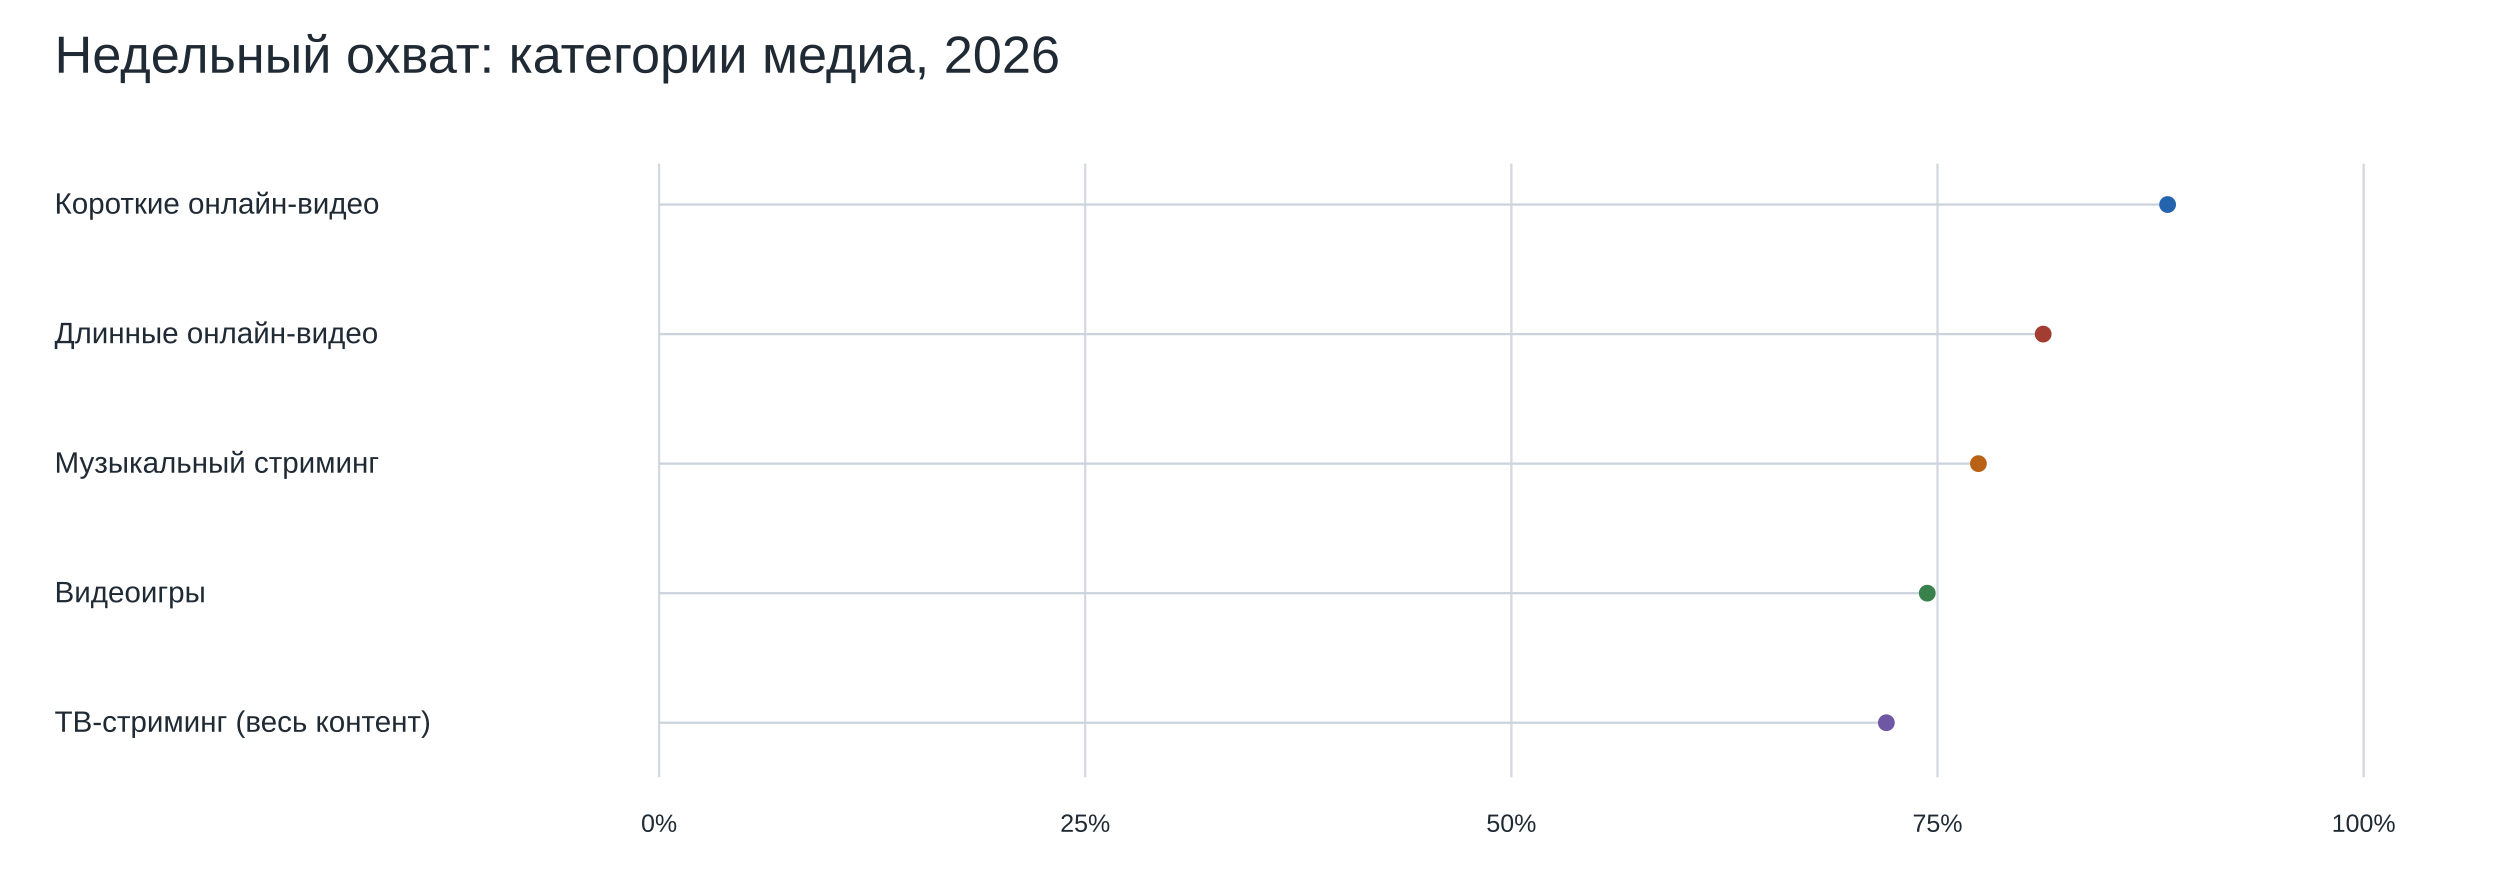
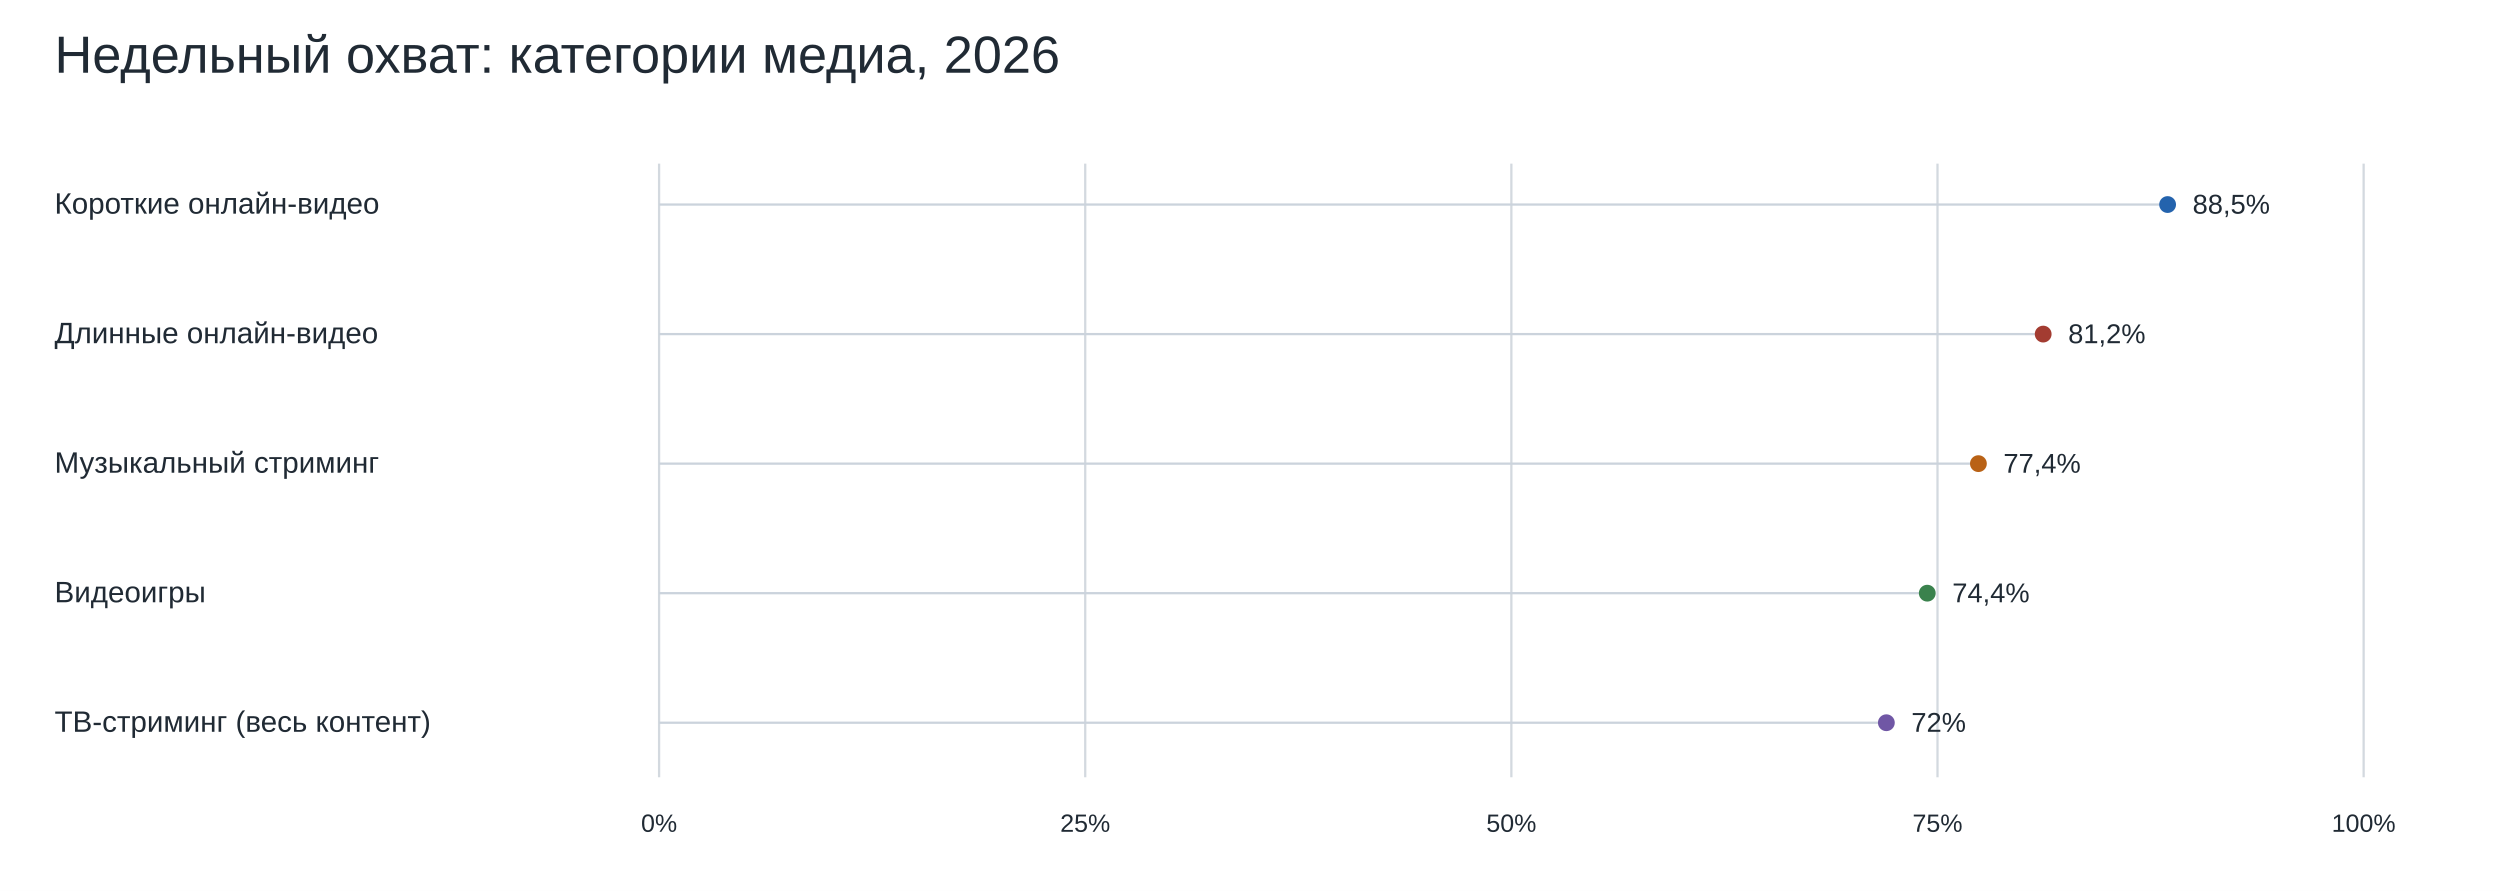
<svg xmlns="http://www.w3.org/2000/svg" xml:lang="ru" width="1100" height="392" viewBox="0 0 1100 392" role="img" aria-labelledby="title desc">
  <style>text{font-family:Arial,Helvetica,sans-serif;fill:#202a34}</style>
  <rect width="100%" height="100%" fill="white" />
  <text x="24.00" y="32.00" text-anchor="start" font-size="23" font-weight="500">Недельный охват: категории медиа, 2026</text>
  <line x1="290.00" y1="72.00" x2="290.00" y2="342.00" stroke="#d3d9df" stroke-width="1" stroke-dasharray="" />
  <text x="290.00" y="366.00" text-anchor="middle" font-size="11" font-weight="400">0%</text>
  <line x1="477.50" y1="72.00" x2="477.50" y2="342.00" stroke="#d3d9df" stroke-width="1" stroke-dasharray="" />
  <text x="477.50" y="366.00" text-anchor="middle" font-size="11" font-weight="400">25%</text>
  <line x1="665.00" y1="72.00" x2="665.00" y2="342.00" stroke="#d3d9df" stroke-width="1" stroke-dasharray="" />
  <text x="665.00" y="366.00" text-anchor="middle" font-size="11" font-weight="400">50%</text>
  <line x1="852.50" y1="72.00" x2="852.50" y2="342.00" stroke="#d3d9df" stroke-width="1" stroke-dasharray="" />
  <text x="852.50" y="366.00" text-anchor="middle" font-size="11" font-weight="400">75%</text>
  <line x1="1040.00" y1="72.00" x2="1040.00" y2="342.00" stroke="#d3d9df" stroke-width="1" stroke-dasharray="" />
  <text x="1040.00" y="366.00" text-anchor="middle" font-size="11" font-weight="400">100%</text>
  <text x="24.00" y="94.00" text-anchor="start" font-size="13" font-weight="500">Короткие онлайн-видео</text>
  <line x1="290.00" y1="90.00" x2="953.75" y2="90.00" stroke="#cbd3dc" stroke-width="1" stroke-dasharray="" />
  <circle cx="953.75" cy="90" r="3.7" fill="#2463ad" />
+   <text x="964.75" y="94.00" text-anchor="start" font-size="12" font-weight="400">88,5%</text>
  <text x="24.00" y="151.00" text-anchor="start" font-size="13" font-weight="500">Длинные онлайн-видео</text>
  <line x1="290.00" y1="147.00" x2="899.00" y2="147.00" stroke="#cbd3dc" stroke-width="1" stroke-dasharray="" />
  <circle cx="899.0" cy="147" r="3.7" fill="#a33c31" />
+   <text x="910.00" y="151.00" text-anchor="start" font-size="12" font-weight="400">81,2%</text>
  <text x="24.00" y="208.00" text-anchor="start" font-size="13" font-weight="500">Музыкальный стриминг</text>
  <line x1="290.00" y1="204.00" x2="870.50" y2="204.00" stroke="#cbd3dc" stroke-width="1" stroke-dasharray="" />
  <circle cx="870.5" cy="204" r="3.7" fill="#b96216" />
+   <text x="881.50" y="208.00" text-anchor="start" font-size="12" font-weight="400">77,4%</text>
  <text x="24.00" y="265.00" text-anchor="start" font-size="13" font-weight="500">Видеоигры</text>
  <line x1="290.00" y1="261.00" x2="848.00" y2="261.00" stroke="#cbd3dc" stroke-width="1" stroke-dasharray="" />
  <circle cx="848" cy="261" r="3.7" fill="#3a824d" />
+   <text x="859.00" y="265.00" text-anchor="start" font-size="12" font-weight="400">74,4%</text>
  <text x="24.00" y="322.00" text-anchor="start" font-size="13" font-weight="500">ТВ-стриминг (весь контент)</text>
  <line x1="290.00" y1="318.00" x2="830.00" y2="318.00" stroke="#cbd3dc" stroke-width="1" stroke-dasharray="" />
  <circle cx="830.0" cy="318" r="3.7" fill="#7057a5" />
+   <text x="841.00" y="322.00" text-anchor="start" font-size="12" font-weight="400">72%</text>
</svg>
